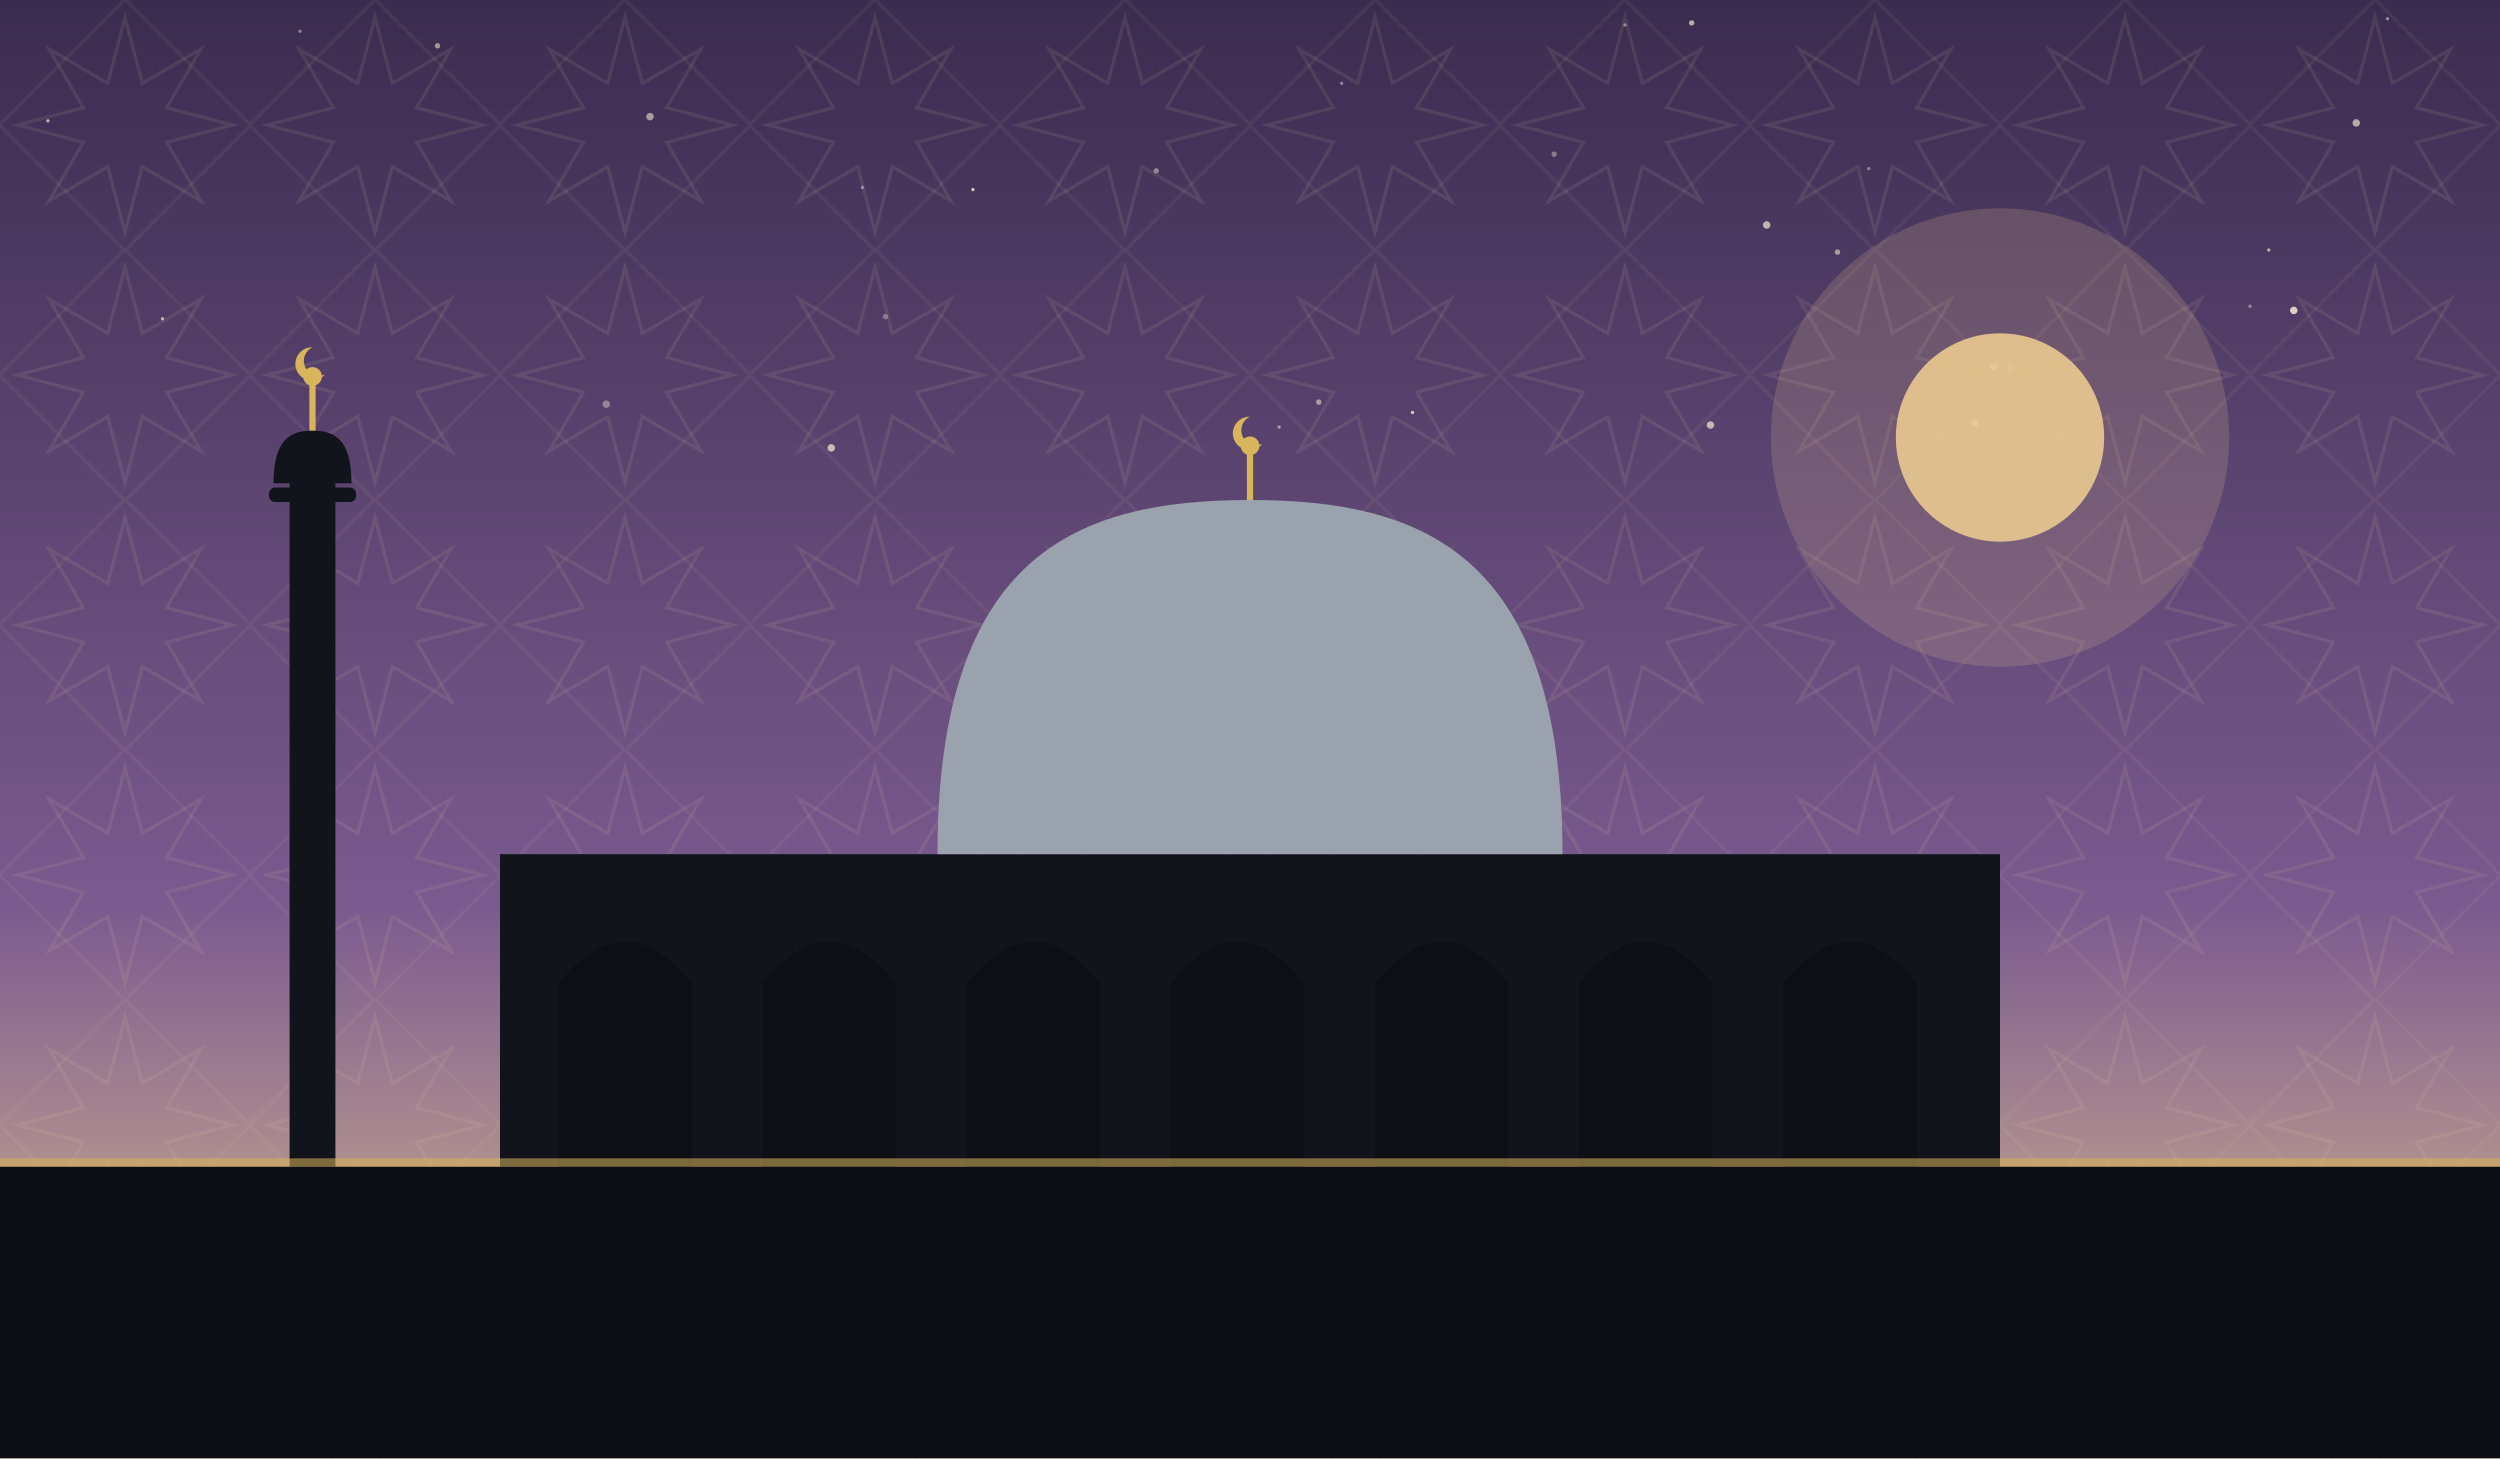
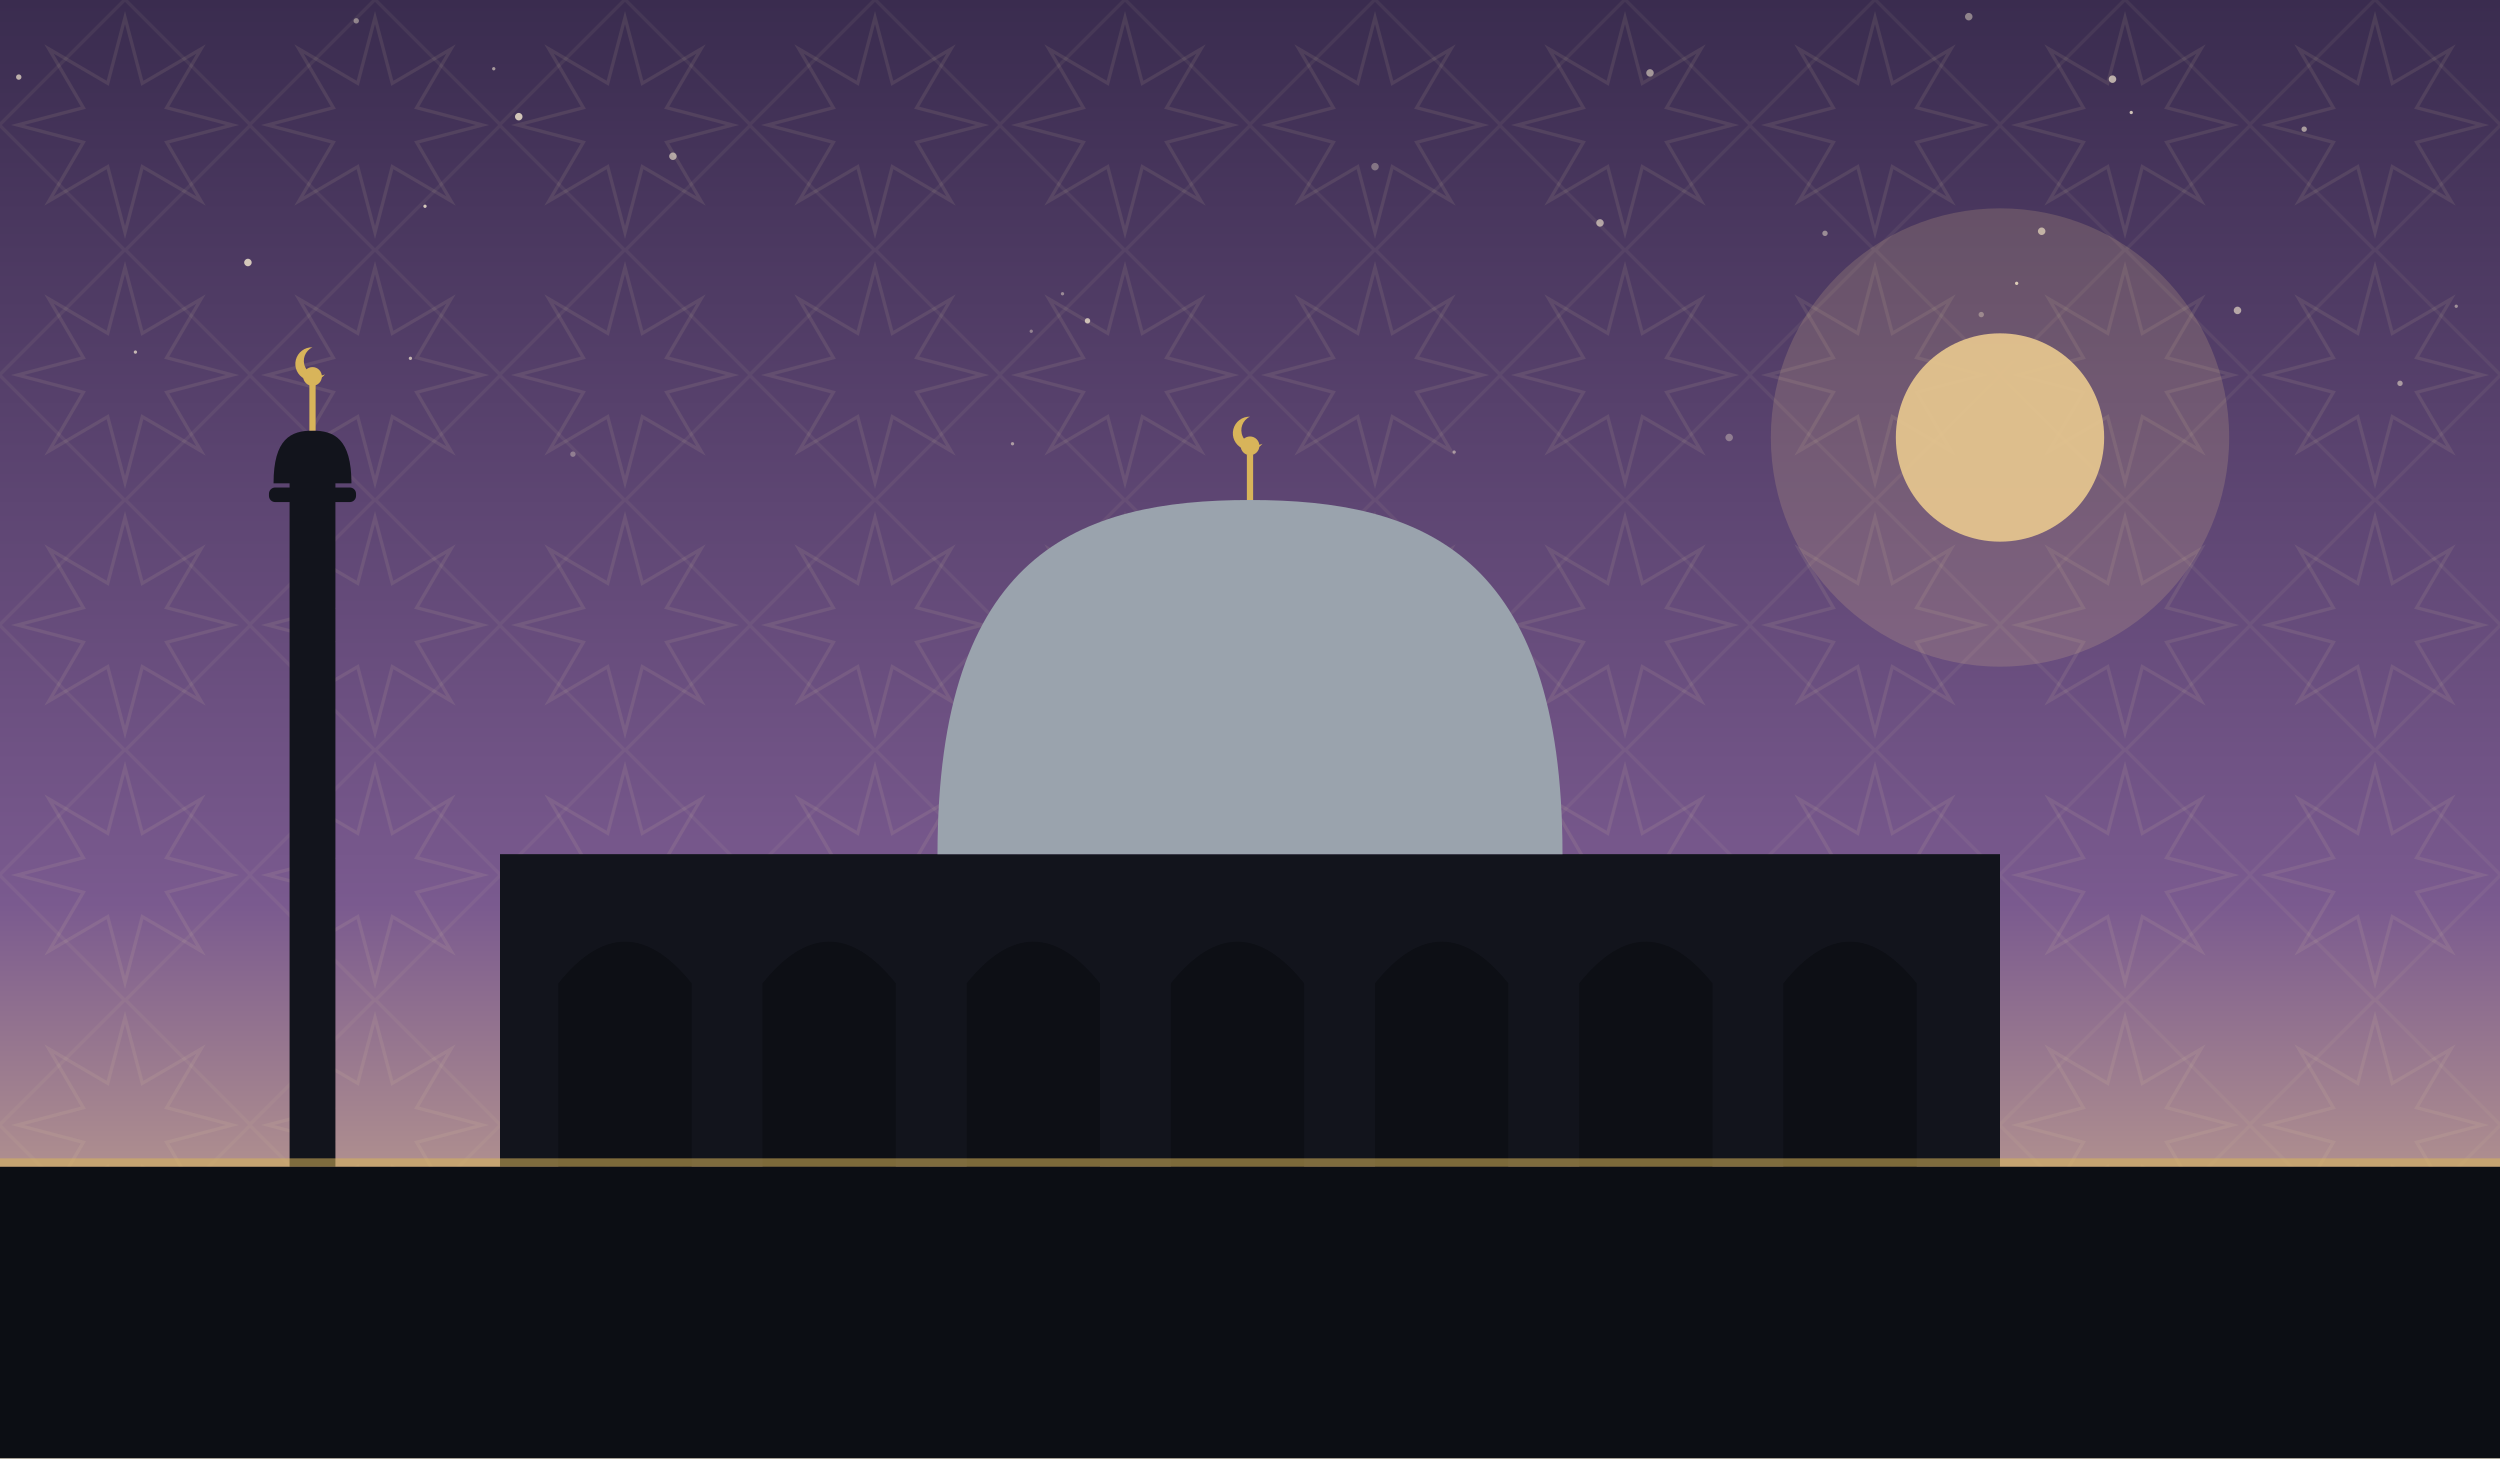
<svg xmlns="http://www.w3.org/2000/svg" viewBox="0 0 1200 700" role="img">
  <defs>
    <linearGradient id="sky" x1="0" y1="0" x2="0" y2="1">
      <stop offset="0" stop-color="#3a2c4f" />
      <stop offset="0.62" stop-color="#7a5a8f" />
      <stop offset="1" stop-color="#e9c98f" />
    </linearGradient>
    <pattern id="g1" width="120" height="120" patternUnits="userSpaceOnUse">
      <polygon points="111.6,60.0 80.0,68.3 96.5,96.5 68.3,80.0 60.0,111.6 51.7,80.0 23.5,96.5 40.0,68.3 8.4,60.0 40.0,51.7 23.5,23.5 51.7,40.0 60.0,8.4 68.3,40.0 96.5,23.5 80.0,51.7" fill="none" stroke="#e8d9a8" stroke-width="1.6" opacity="0.1" />
      <rect x="17.4" y="17.4" width="85.2" height="85.2" fill="none" stroke="#e8d9a8" stroke-width="1.6" opacity="0.07" transform="rotate(45 60.0 60.0)" />
    </pattern>
  </defs>
  <rect width="1200" height="700" fill="url(#sky)" />
  <rect width="1200" height="700" fill="url(#g1)" />
-   <circle cx="848" cy="108" r="1.8" fill="#f7ecd2" opacity="0.69" />
-   <circle cx="882" cy="121" r="1.3" fill="#f7ecd2" opacity="0.57" />
-   <circle cx="1101" cy="149" r="1.8" fill="#f7ecd2" opacity="0.84" />
-   <circle cx="425" cy="152" r="1.3" fill="#f7ecd2" opacity="0.35" />
-   <circle cx="414" cy="90" r="0.8" fill="#f7ecd2" opacity="0.45" />
-   <circle cx="948" cy="203" r="1.8" fill="#f7ecd2" opacity="0.79" />
-   <circle cx="467" cy="91" r="0.8" fill="#f7ecd2" opacity="0.82" />
-   <circle cx="291" cy="194" r="1.8" fill="#f7ecd2" opacity="0.39" />
-   <circle cx="780" cy="12" r="0.8" fill="#f7ecd2" opacity="0.45" />
-   <circle cx="614" cy="205" r="0.8" fill="#f7ecd2" opacity="0.55" />
-   <circle cx="633" cy="193" r="1.3" fill="#f7ecd2" opacity="0.54" />
-   <circle cx="957" cy="176" r="1.8" fill="#f7ecd2" opacity="0.67" />
-   <circle cx="746" cy="74" r="1.3" fill="#f7ecd2" opacity="0.39" />
-   <circle cx="1080" cy="147" r="0.8" fill="#f7ecd2" opacity="0.45" />
-   <circle cx="399" cy="215" r="1.8" fill="#f7ecd2" opacity="0.70" />
-   <circle cx="23" cy="58" r="0.8" fill="#f7ecd2" opacity="0.69" />
-   <circle cx="312" cy="56" r="1.8" fill="#f7ecd2" opacity="0.57" />
-   <circle cx="1146" cy="9" r="0.8" fill="#f7ecd2" opacity="0.49" />
-   <circle cx="965" cy="177" r="1.8" fill="#f7ecd2" opacity="0.40" />
-   <circle cx="1089" cy="120" r="0.8" fill="#f7ecd2" opacity="0.65" />
-   <circle cx="678" cy="198" r="0.8" fill="#f7ecd2" opacity="0.79" />
-   <circle cx="812" cy="11" r="1.3" fill="#f7ecd2" opacity="0.67" />
-   <circle cx="1131" cy="59" r="1.8" fill="#f7ecd2" opacity="0.64" />
-   <circle cx="555" cy="82" r="1.3" fill="#f7ecd2" opacity="0.45" />
-   <circle cx="644" cy="40" r="0.8" fill="#f7ecd2" opacity="0.45" />
-   <circle cx="78" cy="153" r="0.8" fill="#f7ecd2" opacity="0.69" />
-   <circle cx="897" cy="81" r="0.8" fill="#f7ecd2" opacity="0.42" />
-   <circle cx="821" cy="204" r="1.8" fill="#f7ecd2" opacity="0.69" />
-   <circle cx="210" cy="22" r="1.3" fill="#f7ecd2" opacity="0.55" />
-   <circle cx="144" cy="15" r="0.8" fill="#f7ecd2" opacity="0.45" />
+   <circle cx="830" cy="210" r="1.8" fill="#f7ecd2" opacity="0.35" />
+   <circle cx="768" cy="107" r="1.8" fill="#f7ecd2" opacity="0.61" />
+   <circle cx="1179" cy="147" r="0.8" fill="#f7ecd2" opacity="0.48" />
+   <circle cx="119" cy="126" r="1.8" fill="#f7ecd2" opacity="0.79" />
+   <circle cx="876" cy="112" r="1.3" fill="#f7ecd2" opacity="0.47" />
+   <circle cx="1074" cy="149" r="1.8" fill="#f7ecd2" opacity="0.61" />
+   <circle cx="65" cy="169" r="0.8" fill="#f7ecd2" opacity="0.70" />
+   <circle cx="945" cy="8" r="1.8" fill="#f7ecd2" opacity="0.45" />
+   <circle cx="522" cy="154" r="1.3" fill="#f7ecd2" opacity="0.73" />
+   <circle cx="980" cy="111" r="1.8" fill="#f7ecd2" opacity="0.65" />
+   <circle cx="951" cy="151" r="1.3" fill="#f7ecd2" opacity="0.36" />
+   <circle cx="171" cy="10" r="1.3" fill="#f7ecd2" opacity="0.45" />
+   <circle cx="968" cy="136" r="0.8" fill="#f7ecd2" opacity="0.83" />
+   <circle cx="486" cy="213" r="0.8" fill="#f7ecd2" opacity="0.53" />
+   <circle cx="237" cy="33" r="0.8" fill="#f7ecd2" opacity="0.56" />
+   <circle cx="197" cy="172" r="0.8" fill="#f7ecd2" opacity="0.69" />
+   <circle cx="1014" cy="38" r="1.8" fill="#f7ecd2" opacity="0.67" />
+   <circle cx="792" cy="35" r="1.8" fill="#f7ecd2" opacity="0.55" />
+   <circle cx="323" cy="75" r="1.8" fill="#f7ecd2" opacity="0.60" />
+   <circle cx="1023" cy="54" r="0.8" fill="#f7ecd2" opacity="0.77" />
+   <circle cx="660" cy="80" r="1.8" fill="#f7ecd2" opacity="0.35" />
+   <circle cx="698" cy="217" r="0.8" fill="#f7ecd2" opacity="0.51" />
+   <circle cx="9" cy="37" r="1.3" fill="#f7ecd2" opacity="0.68" />
+   <circle cx="249" cy="56" r="1.8" fill="#f7ecd2" opacity="0.79" />
+   <circle cx="1106" cy="62" r="1.3" fill="#f7ecd2" opacity="0.57" />
+   <circle cx="204" cy="99" r="0.8" fill="#f7ecd2" opacity="0.81" />
+   <circle cx="495" cy="159" r="0.8" fill="#f7ecd2" opacity="0.40" />
+   <circle cx="275" cy="218" r="1.3" fill="#f7ecd2" opacity="0.35" />
+   <circle cx="1152" cy="184" r="1.3" fill="#f7ecd2" opacity="0.53" />
+   <circle cx="510" cy="141" r="0.8" fill="#f7ecd2" opacity="0.45" />
  <circle cx="960" cy="210" r="110" fill="#e9c98f" opacity="0.18" />
  <circle cx="960" cy="210" r="50" fill="#e9c98f" opacity="0.9" />
  <rect x="240" y="410" width="720" height="150" fill="#12141c" />
  <path d="M 268 560 L 268 472 Q 300 432 332 472 L 332 560 Z" fill="#0c0e14" opacity="0.9" />
  <path d="M 366 560 L 366 472 Q 398 432 430 472 L 430 560 Z" fill="#0c0e14" opacity="0.9" />
  <path d="M 464 560 L 464 472 Q 496 432 528 472 L 528 560 Z" fill="#0c0e14" opacity="0.9" />
  <path d="M 562 560 L 562 472 Q 594 432 626 472 L 626 560 Z" fill="#0c0e14" opacity="0.9" />
  <path d="M 660 560 L 660 472 Q 692 432 724 472 L 724 560 Z" fill="#0c0e14" opacity="0.9" />
  <path d="M 758 560 L 758 472 Q 790 432 822 472 L 822 560 Z" fill="#0c0e14" opacity="0.9" />
  <path d="M 856 560 L 856 472 Q 888 432 920 472 L 920 560 Z" fill="#0c0e14" opacity="0.9" />
  <path d="M 450 410 C 450 265.5, 517.5 240, 600 240 C 682.5 240, 750 265.5, 750 410 Z" fill="#9aa3ad" />
  <line x1="600" y1="240" x2="600" y2="218" stroke="#d8b45a" stroke-width="3" />
  <circle cx="600" cy="214" r="4.5" fill="#d8b45a" />
  <path d="M 600 200 a 8 8 0 1 0 6 13 a 6.4 6.4 0 1 1 -6 -13 Z" fill="#d8b45a" />
  <rect x="139.0" y="230" width="22" height="330" fill="#12141c" />
  <rect x="129.1" y="234" width="41.8" height="7" rx="3" fill="#12141c" />
  <path d="M 131.3 232 C 131.3 210.495, 139.715 206.7, 150 206.7 C 160.285 206.7, 168.7 210.495, 168.7 232 Z" fill="#12141c" />
  <line x1="150" y1="206.7" x2="150" y2="184.7" stroke="#d8b45a" stroke-width="3" />
  <circle cx="150" cy="180.7" r="4.5" fill="#d8b45a" />
  <path d="M 150 166.7 a 8 8 0 1 0 6 13 a 6.4 6.4 0 1 1 -6 -13 Z" fill="#d8b45a" />
  <rect x="0" y="560" width="1200" height="140" fill="#0c0e14" />
  <rect x="0" y="556" width="1200" height="4" fill="#d8b45a" opacity="0.55" />
</svg>
